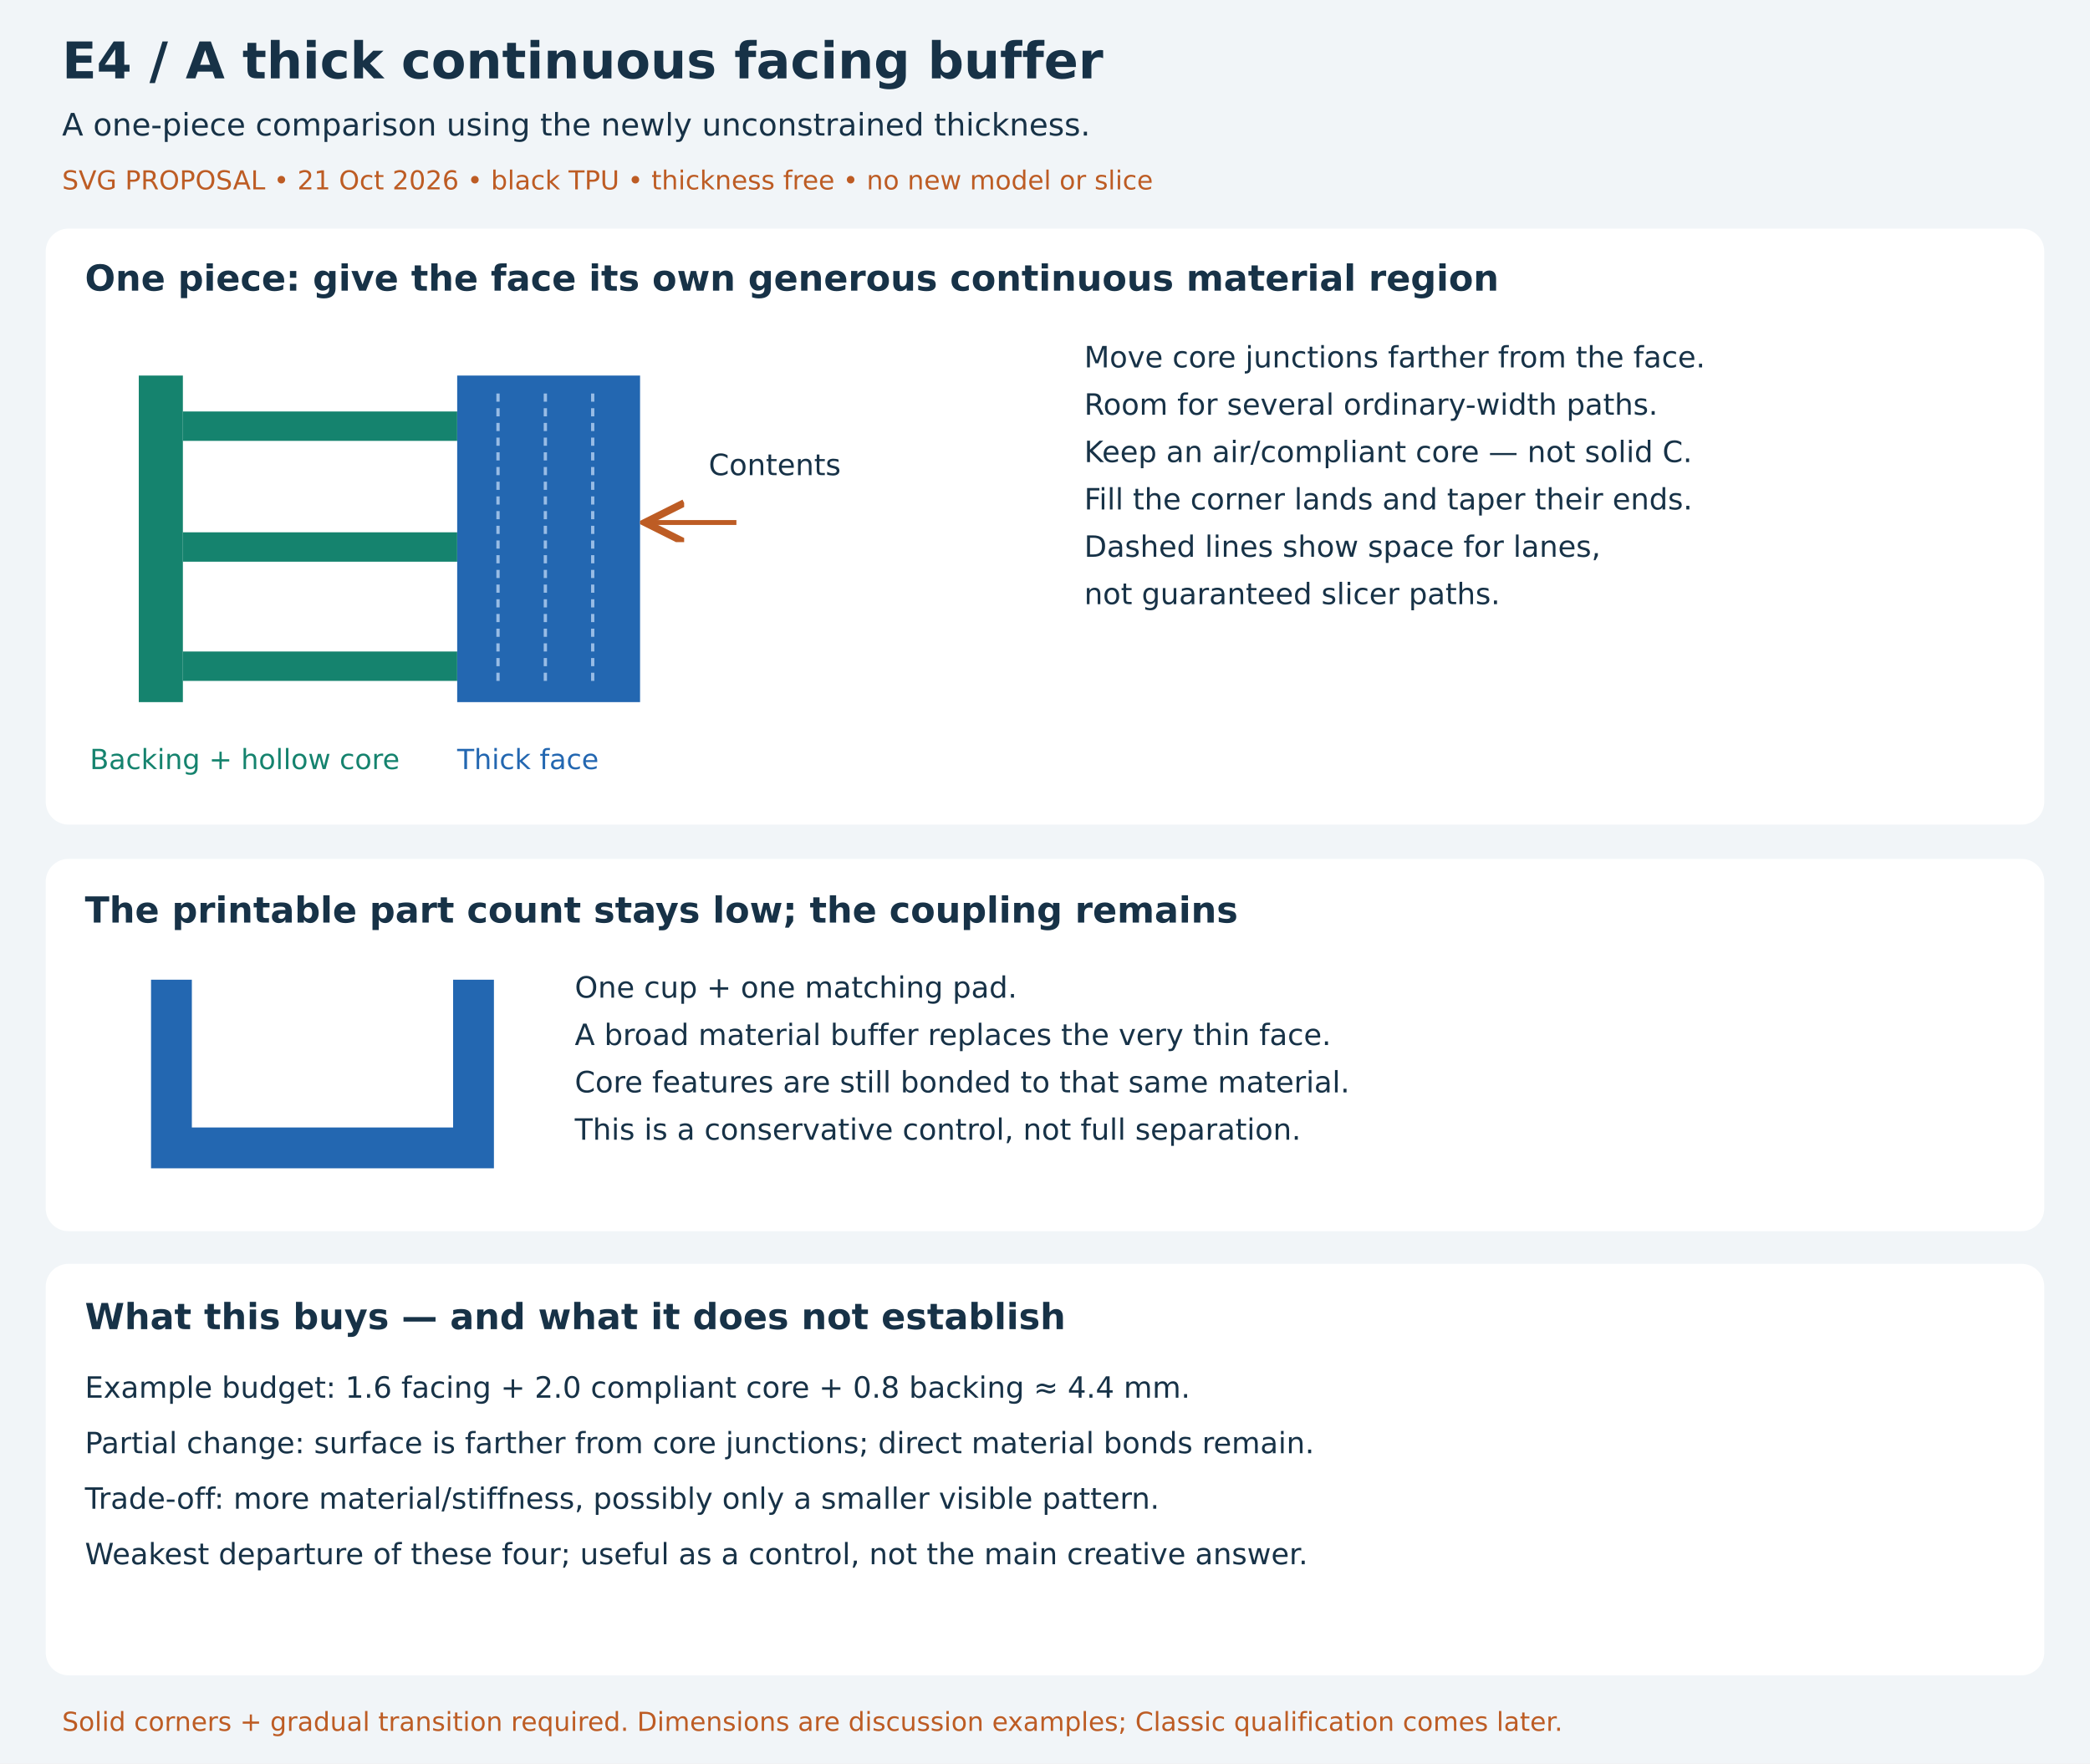
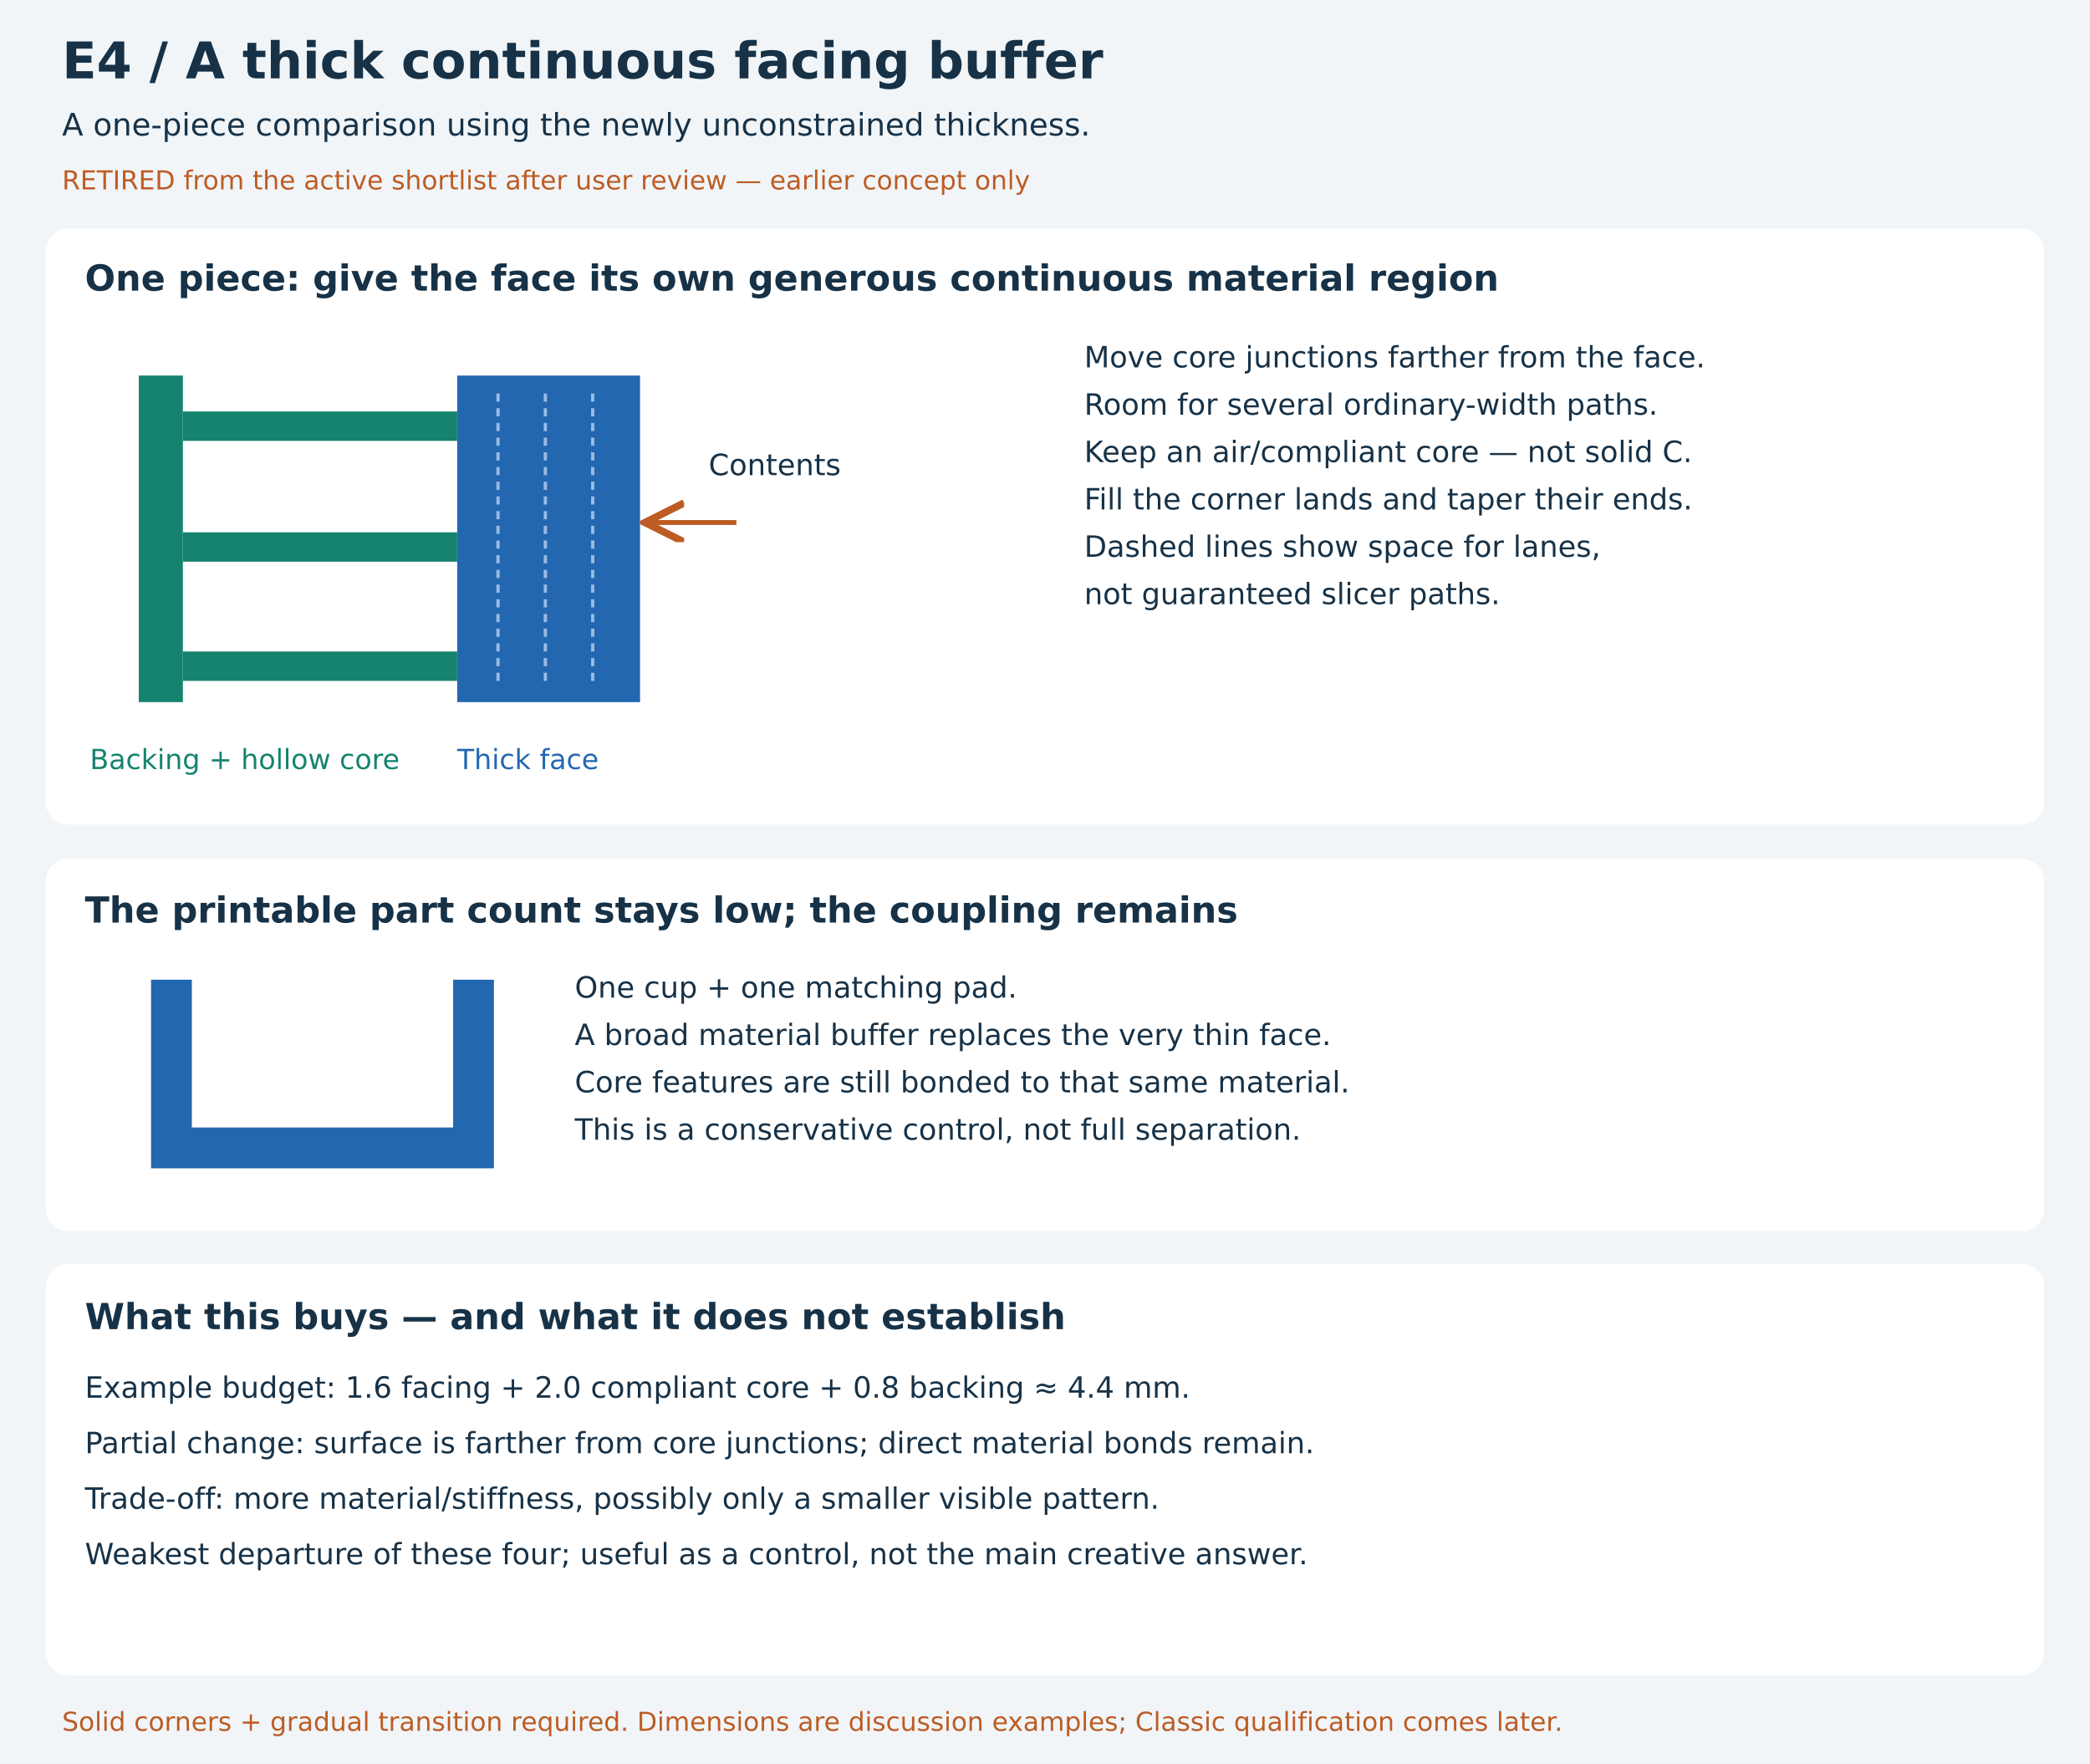
<svg xmlns="http://www.w3.org/2000/svg" width="1280" height="1080" viewBox="0 0 1280 1080" role="img" aria-labelledby="title desc">
  <defs>
    <marker id="arrow" markerWidth="9" markerHeight="9" refX="7" refY="4" orient="auto-start-reverse">
      <path d="M0 0 L8 4 L0 8" fill="none" stroke="#bd5c24" stroke-width="1.5" />
    </marker>
  </defs>
  <g font-family="DejaVu Sans, sans-serif">
    <rect x="0" y="0" width="1280" height="1080" fill="#f1f5f8" rx="0" />
    <text x="38" y="48" font-size="31" fill="#173247" font-weight="700">E4 / A thick continuous facing buffer</text>
    <text x="38" y="83" font-size="19" fill="#173247" font-weight="400">A one-piece comparison using the newly unconstrained thickness.</text>
-     <text x="38" y="116" font-size="16" fill="#bd5c24" font-weight="400">SVG PROPOSAL • 21 Oct 2026 • black TPU • thickness free • no new model or slice</text>
+     <text x="38" y="116" font-size="16" fill="#bd5c24" font-weight="400">RETIRED from the active shortlist after user review — earlier concept only</text>
    <rect x="28" y="140" width="1224" height="365" fill="white" rx="14" />
    <rect x="28" y="526" width="1224" height="228" fill="white" rx="14" />
    <rect x="28" y="774" width="1224" height="252" fill="white" rx="14" />
    <text x="52" y="178" font-size="22" fill="#173247" font-weight="700">One piece: give the face its own generous continuous material region</text>
    <rect x="85" y="230" width="27" height="200" fill="#15836e" rx="0" />
    <rect x="280" y="230" width="112" height="200" fill="#2367b1" rx="0" />
    <rect x="112" y="252" width="168" height="18" fill="#15836e" rx="0" />
    <rect x="112" y="326" width="168" height="18" fill="#15836e" rx="0" />
    <rect x="112" y="399" width="168" height="18" fill="#15836e" rx="0" />
    <path d="M305 241 V418" fill="none" stroke="#98bce5" stroke-width="2" stroke-dasharray="5 4" />
    <path d="M334 241 V418" fill="none" stroke="#98bce5" stroke-width="2" stroke-dasharray="5 4" />
    <path d="M363 241 V418" fill="none" stroke="#98bce5" stroke-width="2" stroke-dasharray="5 4" />
    <text x="55" y="471" font-size="17" fill="#15836e" font-weight="400">Backing + hollow core</text>
    <text x="280" y="471" font-size="17" fill="#2367b1" font-weight="400">Thick face</text>
    <path d="M451 320 L398 320" fill="none" stroke="#bd5c24" stroke-width="3" marker-end="url(#arrow)" />
    <text x="434" y="291" font-size="18" fill="#173247" font-weight="400">Contents</text>
    <text x="664" y="225" font-size="18" fill="#173247" font-weight="400">Move core junctions farther from the face.</text>
    <text x="664" y="254" font-size="18" fill="#173247" font-weight="400">Room for several ordinary-width paths.</text>
    <text x="664" y="283" font-size="18" fill="#173247" font-weight="400">Keep an air/compliant core — not solid C.</text>
    <text x="664" y="312" font-size="18" fill="#173247" font-weight="400">Fill the corner lands and taper their ends.</text>
    <text x="664" y="341" font-size="18" fill="#173247" font-weight="400">Dashed lines show space for lanes,</text>
    <text x="664" y="370" font-size="18" fill="#173247" font-weight="400">not guaranteed slicer paths.</text>
    <text x="52" y="565" font-size="22" fill="#173247" font-weight="700">The printable part count stays low; the coupling remains</text>
    <path d="M105 600 V703 H290 V600" fill="none" stroke="#2367b1" stroke-width="25" />
    <text x="352" y="611" font-size="18" fill="#173247" font-weight="400">One cup + one matching pad.</text>
    <text x="352" y="640" font-size="18" fill="#173247" font-weight="400">A broad material buffer replaces the very thin face.</text>
    <text x="352" y="669" font-size="18" fill="#173247" font-weight="400">Core features are still bonded to that same material.</text>
    <text x="352" y="698" font-size="18" fill="#173247" font-weight="400">This is a conservative control, not full separation.</text>
    <text x="52" y="814" font-size="22" fill="#173247" font-weight="700">What this buys — and what it does not establish</text>
    <text x="52" y="856" font-size="18" fill="#173247" font-weight="400">Example budget: 1.6 facing + 2.0 compliant core + 0.8 backing ≈ 4.4 mm.</text>
    <text x="52" y="890" font-size="18" fill="#173247" font-weight="400">Partial change: surface is farther from core junctions; direct material bonds remain.</text>
    <text x="52" y="924" font-size="18" fill="#173247" font-weight="400">Trade-off: more material/stiffness, possibly only a smaller visible pattern.</text>
    <text x="52" y="958" font-size="18" fill="#173247" font-weight="400">Weakest departure of these four; useful as a control, not the main creative answer.</text>
    <text x="38" y="1060" font-size="16" fill="#bd5c24" font-weight="400">Solid corners + gradual transition required. Dimensions are discussion examples; Classic qualification comes later.</text>
  </g>
</svg>
